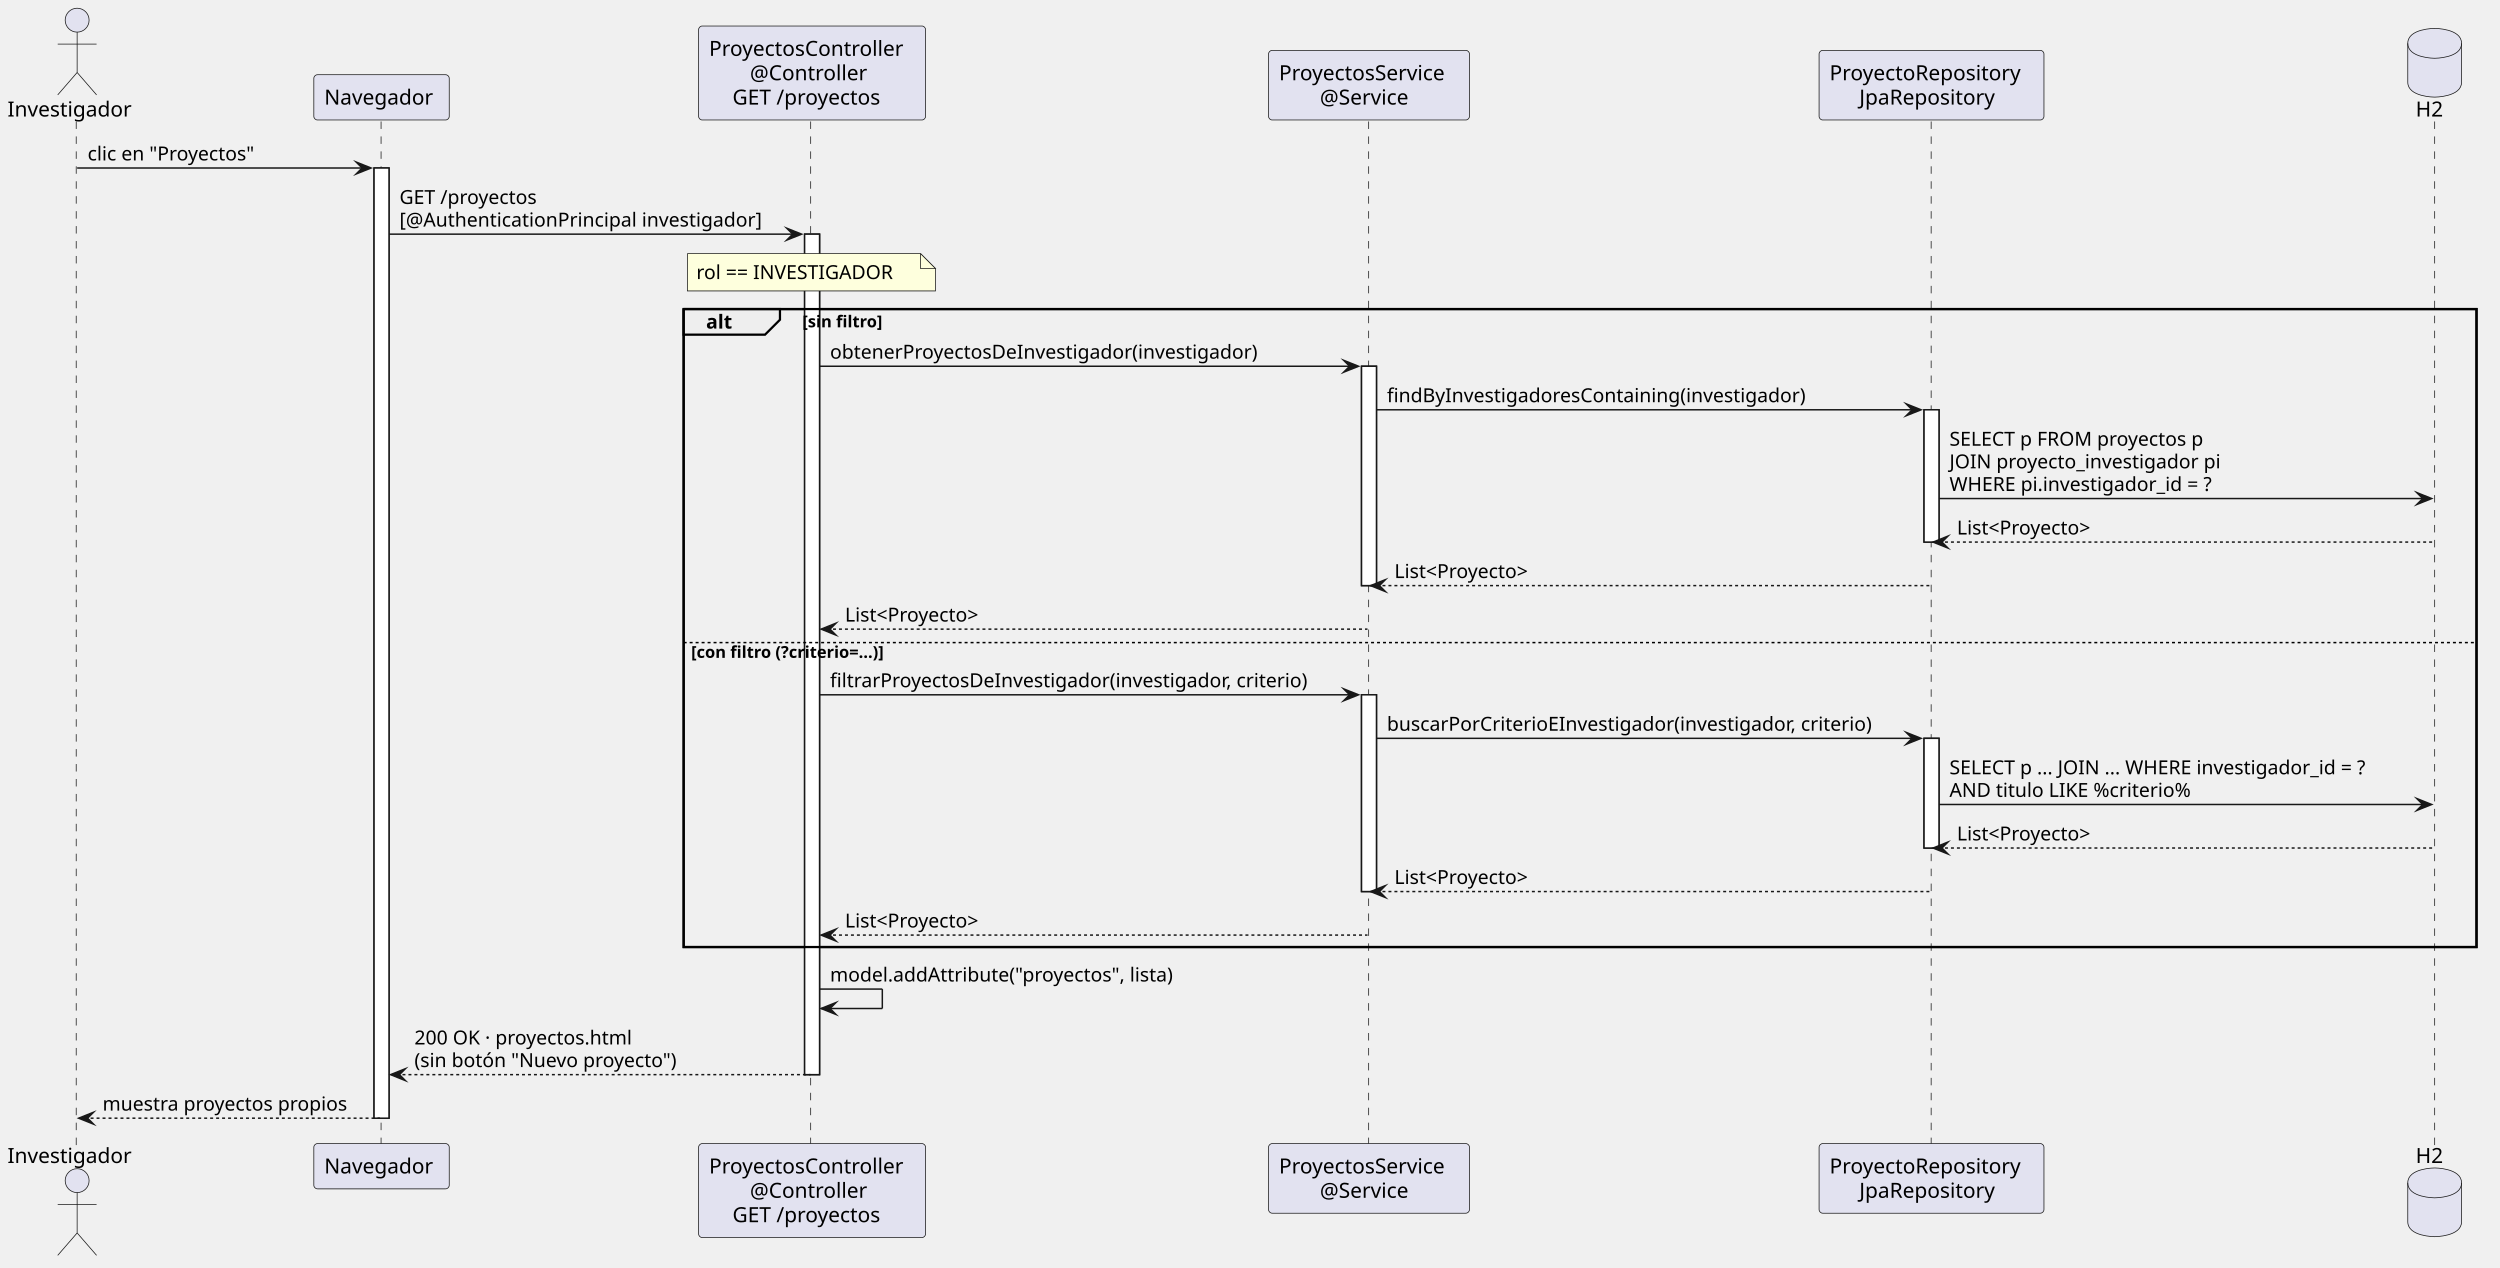
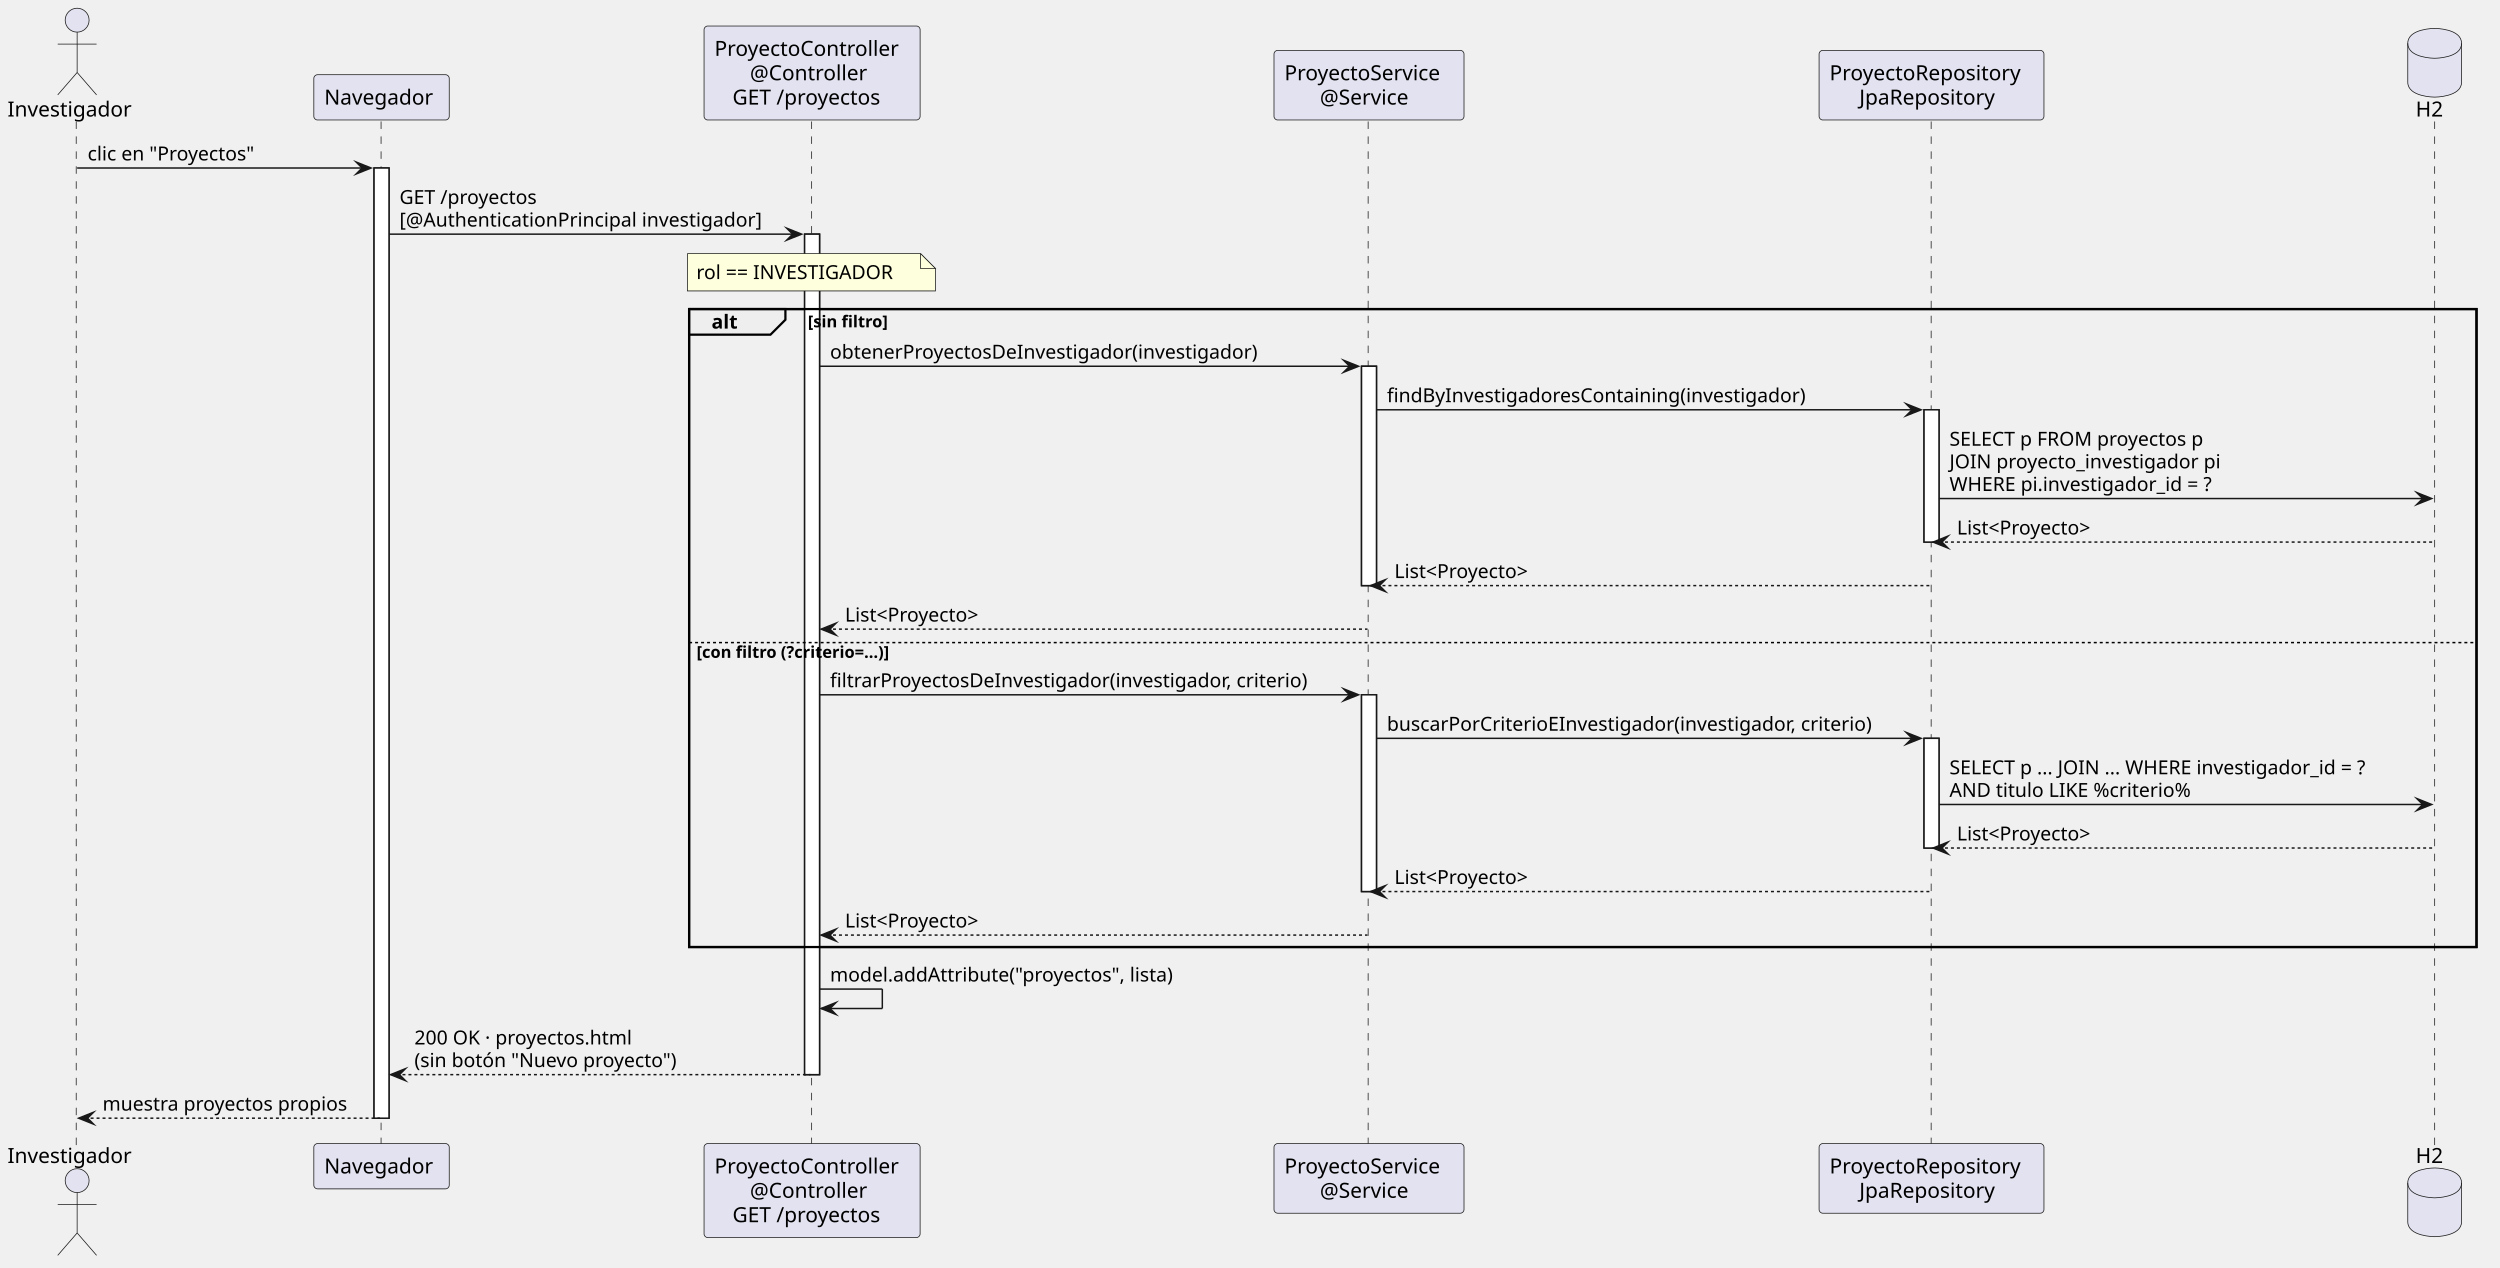
<svg xmlns="http://www.w3.org/2000/svg" contentStyleType="text/css" data-diagram-type="SEQUENCE" height="848px" preserveAspectRatio="none" style="width:1673px;height:848px;background:#FFFFFF;" version="1.1" viewBox="0 0 1673 848" width="1673px" zoomAndPan="magnify">
  <defs />
  <g>
    <g>
      <rect fill="#FFFFFF" height="635.859" style="stroke:#181818;stroke-width:1;" width="10" x="250.324" y="112.43" />
    </g>
    <g>
      <rect fill="#FFFFFF" height="562.461" style="stroke:#181818;stroke-width:1;" width="10" x="538.448" y="156.695" />
    </g>
    <g>
      <rect fill="#FFFFFF" height="146.797" style="stroke:#181818;stroke-width:1;" width="10" x="911.135" y="245.094" />
    </g>
    <g>
      <rect fill="#FFFFFF" height="131.664" style="stroke:#181818;stroke-width:1;" width="10" x="911.135" y="464.961" />
    </g>
    <g>
      <rect fill="#FFFFFF" height="88.531" style="stroke:#181818;stroke-width:1;" width="10" x="1287.574" y="274.227" />
    </g>
    <g>
      <rect fill="#FFFFFF" height="73.398" style="stroke:#181818;stroke-width:1;" width="10" x="1287.574" y="494.094" />
    </g>
-     <rect fill="none" height="426.93" style="stroke:#000000;stroke-width:1.5;" width="1199.776" x="457.507" y="206.828" />
+     <rect fill="none" height="426.93" style="stroke:#000000;stroke-width:1.5;" width="1196.129" x="461.154" y="206.828" />
    <g class="participant-lifeline" data-entity-uid="part1" data-qualified-name="Inv" data-source-line="3" id="part1-lifeline">
      <g>
        <rect fill="#000000" fill-opacity="0" height="684.992" width="8" x="47.623" y="81.297" />
        <line style="stroke:#181818;stroke-width:0.5;stroke-dasharray:5,5;" x1="51" x2="51" y1="81.297" y2="766.289" />
      </g>
    </g>
    <g class="participant-lifeline" data-entity-uid="part2" data-qualified-name="Nav" data-source-line="4" id="part2-lifeline">
      <g>
        <rect fill="#000000" fill-opacity="0" height="684.992" width="8" x="251.324" y="81.297" />
        <line style="stroke:#181818;stroke-width:0.5;stroke-dasharray:5,5;" x1="255.012" x2="255.012" y1="81.297" y2="766.289" />
      </g>
    </g>
    <g class="participant-lifeline" data-entity-uid="part3" data-qualified-name="Ctrl" data-source-line="5" id="part3-lifeline">
      <g>
        <rect fill="#000000" fill-opacity="0" height="684.992" width="8" x="539.448" y="81.297" />
-         <line style="stroke:#181818;stroke-width:0.5;stroke-dasharray:5,5;" x1="542.507" x2="542.507" y1="81.297" y2="766.289" />
+         <line style="stroke:#181818;stroke-width:0.5;stroke-dasharray:5,5;" x1="543.154" x2="543.154" y1="81.297" y2="766.289" />
      </g>
    </g>
    <g class="participant-lifeline" data-entity-uid="part4" data-qualified-name="Service" data-source-line="6" id="part4-lifeline">
      <g>
        <rect fill="#000000" fill-opacity="0" height="684.992" width="8" x="912.135" y="81.297" />
-         <line style="stroke:#181818;stroke-width:0.5;stroke-dasharray:5,5;" x1="915.911" x2="915.911" y1="81.297" y2="766.289" />
+         <line style="stroke:#181818;stroke-width:0.5;stroke-dasharray:5,5;" x1="915.558" x2="915.558" y1="81.297" y2="766.289" />
      </g>
    </g>
    <g class="participant-lifeline" data-entity-uid="part5" data-qualified-name="Repo" data-source-line="7" id="part5-lifeline">
      <g>
        <rect fill="#000000" fill-opacity="0" height="684.992" width="8" x="1288.574" y="81.297" />
        <line style="stroke:#181818;stroke-width:0.5;stroke-dasharray:5,5;" x1="1292.331" x2="1292.331" y1="81.297" y2="766.289" />
      </g>
    </g>
    <g class="participant-lifeline" data-entity-uid="part6" data-qualified-name="DB" data-source-line="8" id="part6-lifeline">
      <g>
        <rect fill="#000000" fill-opacity="0" height="684.992" width="8" x="1625.283" y="81.297" />
        <line style="stroke:#181818;stroke-width:0.5;stroke-dasharray:5,5;" x1="1629.283" x2="1629.283" y1="81.297" y2="766.289" />
      </g>
    </g>
    <g class="participant participant-head" data-entity-uid="part1" data-qualified-name="Inv" data-source-line="3" id="part1-head">
      <text fill="#000000" font-family="sans-serif" font-size="14" lengthAdjust="spacing" textLength="87.247" x="5" y="77.995">Investigador</text>
      <ellipse cx="51.623" cy="13.5" fill="#E2E2F0" rx="8" ry="8" style="stroke:#181818;stroke-width:0.5;" />
      <path d="M51.623,21.5 L51.623,48.5 M38.623,29.5 L64.624,29.5 M51.623,48.5 L38.623,63.5 M51.623,48.5 L64.624,63.5" fill="none" style="stroke:#181818;stroke-width:0.5;" />
    </g>
    <g class="participant participant-tail" data-entity-uid="part1" data-qualified-name="Inv" data-source-line="3" id="part1-tail">
      <text fill="#000000" font-family="sans-serif" font-size="14" lengthAdjust="spacing" textLength="87.247" x="5" y="778.284">Investigador</text>
      <ellipse cx="51.623" cy="790.086" fill="#E2E2F0" rx="8" ry="8" style="stroke:#181818;stroke-width:0.5;" />
      <path d="M51.623,798.086 L51.623,825.086 M38.623,806.086 L64.624,806.086 M51.623,825.086 L38.623,840.086 M51.623,825.086 L64.624,840.086" fill="none" style="stroke:#181818;stroke-width:0.5;" />
    </g>
    <g class="participant participant-head" data-entity-uid="part2" data-qualified-name="Nav" data-source-line="4" id="part2-head">
      <rect fill="#E2E2F0" height="30.297" rx="2.5" ry="2.5" style="stroke:#181818;stroke-width:0.5;" width="90.624" x="210.012" y="50" />
      <text fill="#000000" font-family="sans-serif" font-size="14" lengthAdjust="spacing" textLength="76.624" x="217.012" y="69.995">Navegador</text>
    </g>
    <g class="participant participant-tail" data-entity-uid="part2" data-qualified-name="Nav" data-source-line="4" id="part2-tail">
      <rect fill="#E2E2F0" height="30.297" rx="2.5" ry="2.5" style="stroke:#181818;stroke-width:0.5;" width="90.624" x="210.012" y="765.289" />
      <text fill="#000000" font-family="sans-serif" font-size="14" lengthAdjust="spacing" textLength="76.624" x="217.012" y="785.284">Navegador</text>
    </g>
    <g class="participant participant-head" data-entity-uid="part3" data-qualified-name="Ctrl" data-source-line="5" id="part3-head">
-       <rect fill="#E2E2F0" height="62.891" rx="2.5" ry="2.5" style="stroke:#181818;stroke-width:0.5;" width="151.881" x="467.507" y="17.406" />
-       <text fill="#000000" font-family="sans-serif" font-size="14" lengthAdjust="spacing" textLength="137.881" x="474.507" y="37.401">ProyectosController</text>
+       <rect fill="#E2E2F0" height="62.891" rx="2.5" ry="2.5" style="stroke:#181818;stroke-width:0.5;" width="144.587" x="471.154" y="17.406" />
+       <text fill="#000000" font-family="sans-serif" font-size="14" lengthAdjust="spacing" textLength="130.587" x="478.154" y="37.401">ProyectoController</text>
      <text fill="#000000" font-family="sans-serif" font-size="14" lengthAdjust="spacing" textLength="83.173" x="501.861" y="53.698">@Controller</text>
      <text fill="#000000" font-family="sans-serif" font-size="14" lengthAdjust="spacing" textLength="106.565" x="490.165" y="69.995">GET /proyectos</text>
    </g>
    <g class="participant participant-tail" data-entity-uid="part3" data-qualified-name="Ctrl" data-source-line="5" id="part3-tail">
-       <rect fill="#E2E2F0" height="62.891" rx="2.5" ry="2.5" style="stroke:#181818;stroke-width:0.5;" width="151.881" x="467.507" y="765.289" />
-       <text fill="#000000" font-family="sans-serif" font-size="14" lengthAdjust="spacing" textLength="137.881" x="474.507" y="785.284">ProyectosController</text>
+       <rect fill="#E2E2F0" height="62.891" rx="2.5" ry="2.5" style="stroke:#181818;stroke-width:0.5;" width="144.587" x="471.154" y="765.289" />
+       <text fill="#000000" font-family="sans-serif" font-size="14" lengthAdjust="spacing" textLength="130.587" x="478.154" y="785.284">ProyectoController</text>
      <text fill="#000000" font-family="sans-serif" font-size="14" lengthAdjust="spacing" textLength="83.173" x="501.861" y="801.581">@Controller</text>
      <text fill="#000000" font-family="sans-serif" font-size="14" lengthAdjust="spacing" textLength="106.565" x="490.165" y="817.878">GET /proyectos</text>
    </g>
    <g class="participant participant-head" data-entity-uid="part4" data-qualified-name="Service" data-source-line="6" id="part4-head">
-       <rect fill="#E2E2F0" height="46.594" rx="2.5" ry="2.5" style="stroke:#181818;stroke-width:0.5;" width="134.449" x="848.911" y="33.703" />
-       <text fill="#000000" font-family="sans-serif" font-size="14" lengthAdjust="spacing" textLength="120.449" x="855.911" y="53.698">ProyectosService</text>
+       <rect fill="#E2E2F0" height="46.594" rx="2.5" ry="2.5" style="stroke:#181818;stroke-width:0.5;" width="127.155" x="852.558" y="33.703" />
+       <text fill="#000000" font-family="sans-serif" font-size="14" lengthAdjust="spacing" textLength="113.155" x="859.558" y="53.698">ProyectoService</text>
      <text fill="#000000" font-family="sans-serif" font-size="14" lengthAdjust="spacing" textLength="65.741" x="883.265" y="69.995">@Service</text>
    </g>
    <g class="participant participant-tail" data-entity-uid="part4" data-qualified-name="Service" data-source-line="6" id="part4-tail">
-       <rect fill="#E2E2F0" height="46.594" rx="2.5" ry="2.5" style="stroke:#181818;stroke-width:0.5;" width="134.449" x="848.911" y="765.289" />
-       <text fill="#000000" font-family="sans-serif" font-size="14" lengthAdjust="spacing" textLength="120.449" x="855.911" y="785.284">ProyectosService</text>
+       <rect fill="#E2E2F0" height="46.594" rx="2.5" ry="2.5" style="stroke:#181818;stroke-width:0.5;" width="127.155" x="852.558" y="765.289" />
+       <text fill="#000000" font-family="sans-serif" font-size="14" lengthAdjust="spacing" textLength="113.155" x="859.558" y="785.284">ProyectoService</text>
      <text fill="#000000" font-family="sans-serif" font-size="14" lengthAdjust="spacing" textLength="65.741" x="883.265" y="801.581">@Service</text>
    </g>
    <g class="participant participant-head" data-entity-uid="part5" data-qualified-name="Repo" data-source-line="7" id="part5-head">
      <rect fill="#E2E2F0" height="46.594" rx="2.5" ry="2.5" style="stroke:#181818;stroke-width:0.5;" width="150.486" x="1217.331" y="33.703" />
      <text fill="#000000" font-family="sans-serif" font-size="14" lengthAdjust="spacing" textLength="136.486" x="1224.331" y="53.698">ProyectoRepository</text>
      <text fill="#000000" font-family="sans-serif" font-size="14" lengthAdjust="spacing" textLength="96.667" x="1244.241" y="69.995">JpaRepository</text>
    </g>
    <g class="participant participant-tail" data-entity-uid="part5" data-qualified-name="Repo" data-source-line="7" id="part5-tail">
      <rect fill="#E2E2F0" height="46.594" rx="2.5" ry="2.5" style="stroke:#181818;stroke-width:0.5;" width="150.486" x="1217.331" y="765.289" />
      <text fill="#000000" font-family="sans-serif" font-size="14" lengthAdjust="spacing" textLength="136.486" x="1224.331" y="785.284">ProyectoRepository</text>
      <text fill="#000000" font-family="sans-serif" font-size="14" lengthAdjust="spacing" textLength="96.667" x="1244.241" y="801.581">JpaRepository</text>
    </g>
    <g class="participant participant-head" data-entity-uid="part6" data-qualified-name="DB" data-source-line="8" id="part6-head">
      <text fill="#000000" font-family="sans-serif" font-size="14" lengthAdjust="spacing" textLength="19.435" x="1616.566" y="77.995">H2</text>
      <path d="M1611.283,29 C1611.283,19 1629.283,19 1629.283,19 C1629.283,19 1647.283,19 1647.283,29 L1647.283,55 C1647.283,65 1629.283,65 1629.283,65 C1629.283,65 1611.283,65 1611.283,55 L1611.283,29" fill="#E2E2F0" style="stroke:#181818;stroke-width:0.5;" />
      <path d="M1611.283,29 C1611.283,39 1629.283,39 1629.283,39 C1629.283,39 1647.283,39 1647.283,29" fill="none" style="stroke:#181818;stroke-width:0.5;" />
    </g>
    <g class="participant participant-tail" data-entity-uid="part6" data-qualified-name="DB" data-source-line="8" id="part6-tail">
      <text fill="#000000" font-family="sans-serif" font-size="14" lengthAdjust="spacing" textLength="19.435" x="1616.566" y="778.284">H2</text>
      <path d="M1611.283,791.586 C1611.283,781.586 1629.283,781.586 1629.283,781.586 C1629.283,781.586 1647.283,781.586 1647.283,791.586 L1647.283,817.586 C1647.283,827.586 1629.283,827.586 1629.283,827.586 C1629.283,827.586 1611.283,827.586 1611.283,817.586 L1611.283,791.586" fill="#E2E2F0" style="stroke:#181818;stroke-width:0.5;" />
      <path d="M1611.283,791.586 C1611.283,801.586 1629.283,801.586 1629.283,801.586 C1629.283,801.586 1647.283,801.586 1647.283,791.586" fill="none" style="stroke:#181818;stroke-width:0.5;" />
    </g>
    <g>
      <rect fill="#FFFFFF" height="635.859" style="stroke:#181818;stroke-width:1;" width="10" x="250.324" y="112.43" />
    </g>
    <g>
      <rect fill="#FFFFFF" height="562.461" style="stroke:#181818;stroke-width:1;" width="10" x="538.448" y="156.695" />
    </g>
    <g>
      <rect fill="#FFFFFF" height="146.797" style="stroke:#181818;stroke-width:1;" width="10" x="911.135" y="245.094" />
    </g>
    <g>
      <rect fill="#FFFFFF" height="131.664" style="stroke:#181818;stroke-width:1;" width="10" x="911.135" y="464.961" />
    </g>
    <g>
      <rect fill="#FFFFFF" height="88.531" style="stroke:#181818;stroke-width:1;" width="10" x="1287.574" y="274.227" />
    </g>
    <g>
      <rect fill="#FFFFFF" height="73.398" style="stroke:#181818;stroke-width:1;" width="10" x="1287.574" y="494.094" />
    </g>
    <g class="message" data-entity-1="part1" data-entity-2="part2" data-source-line="10" id="msg1">
      <polygon fill="#181818" points="238.324,108.43,248.324,112.43,238.324,116.43,242.324,112.43" style="stroke:#181818;stroke-width:1;stroke-linejoin:miter;stroke-miterlimit:10;" />
      <line style="stroke:#181818;stroke-width:1;" x1="51.623" x2="244.324" y1="112.43" y2="112.43" />
      <text fill="#000000" font-family="sans-serif" font-size="13" lengthAdjust="spacing" textLength="121.78" x="58.623" y="107.364">clic en "Proyectos"</text>
    </g>
    <g class="message" data-entity-1="part2" data-entity-2="part3" data-source-line="12" id="msg2">
      <polygon fill="#181818" points="526.448,152.695,536.448,156.695,526.448,160.695,530.448,156.695" style="stroke:#181818;stroke-width:1;stroke-linejoin:miter;stroke-miterlimit:10;" />
      <line style="stroke:#181818;stroke-width:1;" x1="260.324" x2="532.448" y1="156.695" y2="156.695" />
      <text fill="#000000" font-family="sans-serif" font-size="13" lengthAdjust="spacing" textLength="98.954" x="267.324" y="136.497">GET /proyectos</text>
      <text fill="#000000" font-family="sans-serif" font-size="13" lengthAdjust="spacing" textLength="259.124" x="267.324" y="151.629">[@AuthenticationPrincipal investigador]</text>
    </g>
    <path d="M460,169.695 L460,194.695 L626,194.695 L626,179.695 L616,169.695 L460,169.695" fill="#FEFFDD" style="stroke:#181818;stroke-width:0.5;" />
    <path d="M616,169.695 L616,179.695 L626,179.695 L616,169.695" fill="#FEFFDD" style="stroke:#181818;stroke-width:0.5;" />
    <text fill="#000000" font-family="sans-serif" font-size="13" lengthAdjust="spacing" textLength="145.894" x="466" y="186.762">rol == INVESTIGADOR</text>
-     <path d="M457.507,206.828 L521.95,206.828 L521.95,213.961 L511.95,223.961 L457.507,223.961 L457.507,206.828" fill="#EEEEEE" style="stroke:#000000;stroke-width:1.5;" />
-     <rect fill="none" height="426.93" style="stroke:#000000;stroke-width:1.5;" width="1199.776" x="457.507" y="206.828" />
-     <text fill="#000000" font-family="sans-serif" font-size="13" font-weight="700" lengthAdjust="spacing" textLength="19.443" x="472.507" y="219.895">alt</text>
-     <text fill="#000000" font-family="sans-serif" font-size="11" font-weight="700" lengthAdjust="spacing" textLength="62.6" x="536.95" y="219.039">[sin filtro]</text>
+     <path d="M461.154,206.828 L525.597,206.828 L525.597,213.961 L515.597,223.961 L461.154,223.961 L461.154,206.828" fill="#EEEEEE" style="stroke:#000000;stroke-width:1.5;" />
+     <rect fill="none" height="426.93" style="stroke:#000000;stroke-width:1.5;" width="1196.129" x="461.154" y="206.828" />
+     <text fill="#000000" font-family="sans-serif" font-size="13" font-weight="700" lengthAdjust="spacing" textLength="19.443" x="476.154" y="219.895">alt</text>
+     <text fill="#000000" font-family="sans-serif" font-size="11" font-weight="700" lengthAdjust="spacing" textLength="62.6" x="540.597" y="219.039">[sin filtro]</text>
    <g class="message" data-entity-1="part3" data-entity-2="part4" data-source-line="18" id="msg3">
      <polygon fill="#181818" points="899.135,241.094,909.135,245.094,899.135,249.094,903.135,245.094" style="stroke:#181818;stroke-width:1;stroke-linejoin:miter;stroke-miterlimit:10;" />
      <line style="stroke:#181818;stroke-width:1;" x1="548.448" x2="905.135" y1="245.094" y2="245.094" />
      <text fill="#000000" font-family="sans-serif" font-size="13" lengthAdjust="spacing" textLength="304.643" x="555.448" y="240.028">obtenerProyectosDeInvestigador(investigador)</text>
    </g>
    <g class="message" data-entity-1="part4" data-entity-2="part5" data-source-line="20" id="msg4">
      <polygon fill="#181818" points="1275.574,270.227,1285.574,274.227,1275.574,278.227,1279.574,274.227" style="stroke:#181818;stroke-width:1;stroke-linejoin:miter;stroke-miterlimit:10;" />
      <line style="stroke:#181818;stroke-width:1;" x1="921.135" x2="1281.574" y1="274.227" y2="274.227" />
      <text fill="#000000" font-family="sans-serif" font-size="13" lengthAdjust="spacing" textLength="298.302" x="928.135" y="269.161">findByInvestigadoresContaining(investigador)</text>
    </g>
    <g class="message" data-entity-1="part5" data-entity-2="part6" data-source-line="22" id="msg5">
      <polygon fill="#181818" points="1617.283,329.625,1627.283,333.625,1617.283,337.625,1621.283,333.625" style="stroke:#181818;stroke-width:1;stroke-linejoin:miter;stroke-miterlimit:10;" />
      <line style="stroke:#181818;stroke-width:1;" x1="1297.574" x2="1623.283" y1="333.625" y2="333.625" />
      <text fill="#000000" font-family="sans-serif" font-size="13" lengthAdjust="spacing" textLength="184.145" x="1304.574" y="298.293">SELECT p FROM proyectos p</text>
      <text fill="#000000" font-family="sans-serif" font-size="13" lengthAdjust="spacing" textLength="192.486" x="1304.574" y="313.426">JOIN proyecto_investigador pi</text>
      <text fill="#000000" font-family="sans-serif" font-size="13" lengthAdjust="spacing" textLength="193.432" x="1304.574" y="328.559">WHERE pi.investigador_id = ?</text>
    </g>
    <g class="message" data-entity-1="part6" data-entity-2="part5" data-source-line="23" id="msg6">
      <polygon fill="#181818" points="1303.574,358.758,1293.574,362.758,1303.574,366.758,1299.574,362.758" style="stroke:#181818;stroke-width:1;stroke-linejoin:miter;stroke-miterlimit:10;" />
      <line style="stroke:#181818;stroke-width:1;stroke-dasharray:2,2;" x1="1297.574" x2="1628.283" y1="362.758" y2="362.758" />
      <text fill="#000000" font-family="sans-serif" font-size="13" lengthAdjust="spacing" textLength="101.537" x="1309.574" y="357.692">List&lt;Proyecto&gt;</text>
    </g>
    <g class="message" data-entity-1="part5" data-entity-2="part4" data-source-line="25" id="msg7">
      <polygon fill="#181818" points="927.135,387.891,917.135,391.891,927.135,395.891,923.135,391.891" style="stroke:#181818;stroke-width:1;stroke-linejoin:miter;stroke-miterlimit:10;" />
      <line style="stroke:#181818;stroke-width:1;stroke-dasharray:2,2;" x1="921.135" x2="1291.574" y1="391.891" y2="391.891" />
      <text fill="#000000" font-family="sans-serif" font-size="13" lengthAdjust="spacing" textLength="101.537" x="933.135" y="386.825">List&lt;Proyecto&gt;</text>
    </g>
    <g class="message" data-entity-1="part4" data-entity-2="part3" data-source-line="27" id="msg8">
      <polygon fill="#181818" points="559.448,417.023,549.448,421.023,559.448,425.023,555.448,421.023" style="stroke:#181818;stroke-width:1;stroke-linejoin:miter;stroke-miterlimit:10;" />
      <line style="stroke:#181818;stroke-width:1;stroke-dasharray:2,2;" x1="553.448" x2="915.135" y1="421.023" y2="421.023" />
      <text fill="#000000" font-family="sans-serif" font-size="13" lengthAdjust="spacing" textLength="101.537" x="565.448" y="415.957">List&lt;Proyecto&gt;</text>
    </g>
-     <line style="stroke:#000000;stroke-width:1;stroke-dasharray:2,2;" x1="457.507" x2="1657.283" y1="430.023" y2="430.023" />
-     <text fill="#000000" font-family="sans-serif" font-size="11" font-weight="700" lengthAdjust="spacing" textLength="153.565" x="462.507" y="440.234">[con filtro (?criterio=...)]</text>
+     <line style="stroke:#000000;stroke-width:1;stroke-dasharray:2,2;" x1="461.154" x2="1657.283" y1="430.023" y2="430.023" />
+     <text fill="#000000" font-family="sans-serif" font-size="11" font-weight="700" lengthAdjust="spacing" textLength="153.565" x="466.154" y="440.234">[con filtro (?criterio=...)]</text>
    <g class="message" data-entity-1="part3" data-entity-2="part4" data-source-line="29" id="msg9">
      <polygon fill="#181818" points="899.135,460.961,909.135,464.961,899.135,468.961,903.135,464.961" style="stroke:#181818;stroke-width:1;stroke-linejoin:miter;stroke-miterlimit:10;" />
      <line style="stroke:#181818;stroke-width:1;" x1="548.448" x2="905.135" y1="464.961" y2="464.961" />
      <text fill="#000000" font-family="sans-serif" font-size="13" lengthAdjust="spacing" textLength="343.688" x="555.448" y="459.895">filtrarProyectosDeInvestigador(investigador, criterio)</text>
    </g>
    <g class="message" data-entity-1="part4" data-entity-2="part5" data-source-line="31" id="msg10">
      <polygon fill="#181818" points="1275.574,490.094,1285.574,494.094,1275.574,498.094,1279.574,494.094" style="stroke:#181818;stroke-width:1;stroke-linejoin:miter;stroke-miterlimit:10;" />
      <line style="stroke:#181818;stroke-width:1;" x1="921.135" x2="1281.574" y1="494.094" y2="494.094" />
      <text fill="#000000" font-family="sans-serif" font-size="13" lengthAdjust="spacing" textLength="347.439" x="928.135" y="489.028">buscarPorCriterioEInvestigador(investigador, criterio)</text>
    </g>
    <g class="message" data-entity-1="part5" data-entity-2="part6" data-source-line="33" id="msg11">
      <polygon fill="#181818" points="1617.283,534.359,1627.283,538.359,1617.283,542.359,1621.283,538.359" style="stroke:#181818;stroke-width:1;stroke-linejoin:miter;stroke-miterlimit:10;" />
      <line style="stroke:#181818;stroke-width:1;" x1="1297.574" x2="1623.283" y1="538.359" y2="538.359" />
      <text fill="#000000" font-family="sans-serif" font-size="13" lengthAdjust="spacing" textLength="307.709" x="1304.574" y="518.161">SELECT p ... JOIN ... WHERE investigador_id = ?</text>
      <text fill="#000000" font-family="sans-serif" font-size="13" lengthAdjust="spacing" textLength="173.266" x="1304.574" y="533.293">AND titulo LIKE %criterio%</text>
    </g>
    <g class="message" data-entity-1="part6" data-entity-2="part5" data-source-line="34" id="msg12">
      <polygon fill="#181818" points="1303.574,563.492,1293.574,567.492,1303.574,571.492,1299.574,567.492" style="stroke:#181818;stroke-width:1;stroke-linejoin:miter;stroke-miterlimit:10;" />
      <line style="stroke:#181818;stroke-width:1;stroke-dasharray:2,2;" x1="1297.574" x2="1628.283" y1="567.492" y2="567.492" />
      <text fill="#000000" font-family="sans-serif" font-size="13" lengthAdjust="spacing" textLength="101.537" x="1309.574" y="562.426">List&lt;Proyecto&gt;</text>
    </g>
    <g class="message" data-entity-1="part5" data-entity-2="part4" data-source-line="36" id="msg13">
      <polygon fill="#181818" points="927.135,592.625,917.135,596.625,927.135,600.625,923.135,596.625" style="stroke:#181818;stroke-width:1;stroke-linejoin:miter;stroke-miterlimit:10;" />
      <line style="stroke:#181818;stroke-width:1;stroke-dasharray:2,2;" x1="921.135" x2="1291.574" y1="596.625" y2="596.625" />
      <text fill="#000000" font-family="sans-serif" font-size="13" lengthAdjust="spacing" textLength="101.537" x="933.135" y="591.559">List&lt;Proyecto&gt;</text>
    </g>
    <g class="message" data-entity-1="part4" data-entity-2="part3" data-source-line="38" id="msg14">
      <polygon fill="#181818" points="559.448,621.758,549.448,625.758,559.448,629.758,555.448,625.758" style="stroke:#181818;stroke-width:1;stroke-linejoin:miter;stroke-miterlimit:10;" />
      <line style="stroke:#181818;stroke-width:1;stroke-dasharray:2,2;" x1="553.448" x2="915.135" y1="625.758" y2="625.758" />
      <text fill="#000000" font-family="sans-serif" font-size="13" lengthAdjust="spacing" textLength="101.537" x="565.448" y="620.692">List&lt;Proyecto&gt;</text>
    </g>
    <g class="message" data-entity-1="part3" data-entity-2="part3" data-source-line="41" id="msg15">
      <line style="stroke:#181818;stroke-width:1;" x1="548.448" x2="590.448" y1="661.891" y2="661.891" />
      <line style="stroke:#181818;stroke-width:1;" x1="590.448" x2="590.448" y1="661.891" y2="674.891" />
      <line style="stroke:#181818;stroke-width:1;" x1="549.448" x2="590.448" y1="674.891" y2="674.891" />
      <polygon fill="#181818" points="559.448,670.891,549.448,674.891,559.448,678.891,555.448,674.891" style="stroke:#181818;stroke-width:1;stroke-linejoin:miter;stroke-miterlimit:10;" />
      <text fill="#000000" font-family="sans-serif" font-size="13" lengthAdjust="spacing" textLength="248.352" x="555.448" y="656.825">model.addAttribute("proyectos", lista)</text>
    </g>
    <g class="message" data-entity-1="part3" data-entity-2="part2" data-source-line="42" id="msg16">
      <polygon fill="#181818" points="271.324,715.156,261.324,719.156,271.324,723.156,267.324,719.156" style="stroke:#181818;stroke-width:1;stroke-linejoin:miter;stroke-miterlimit:10;" />
      <line style="stroke:#181818;stroke-width:1;stroke-dasharray:2,2;" x1="265.324" x2="542.448" y1="719.156" y2="719.156" />
      <text fill="#000000" font-family="sans-serif" font-size="13" lengthAdjust="spacing" textLength="158.057" x="277.324" y="698.957">200 OK · proyectos.html</text>
      <text fill="#000000" font-family="sans-serif" font-size="13" lengthAdjust="spacing" textLength="189.668" x="277.324" y="714.09">(sin botón "Nuevo proyecto")</text>
    </g>
    <g class="message" data-entity-1="part2" data-entity-2="part1" data-source-line="44" id="msg17">
      <polygon fill="#181818" points="62.623,744.289,52.623,748.289,62.623,752.289,58.623,748.289" style="stroke:#181818;stroke-width:1;stroke-linejoin:miter;stroke-miterlimit:10;" />
      <line style="stroke:#181818;stroke-width:1;stroke-dasharray:2,2;" x1="56.623" x2="254.324" y1="748.289" y2="748.289" />
      <text fill="#000000" font-family="sans-serif" font-size="13" lengthAdjust="spacing" textLength="174.7" x="68.624" y="743.223">muestra proyectos propios</text>
    </g>
  </g>
</svg>
